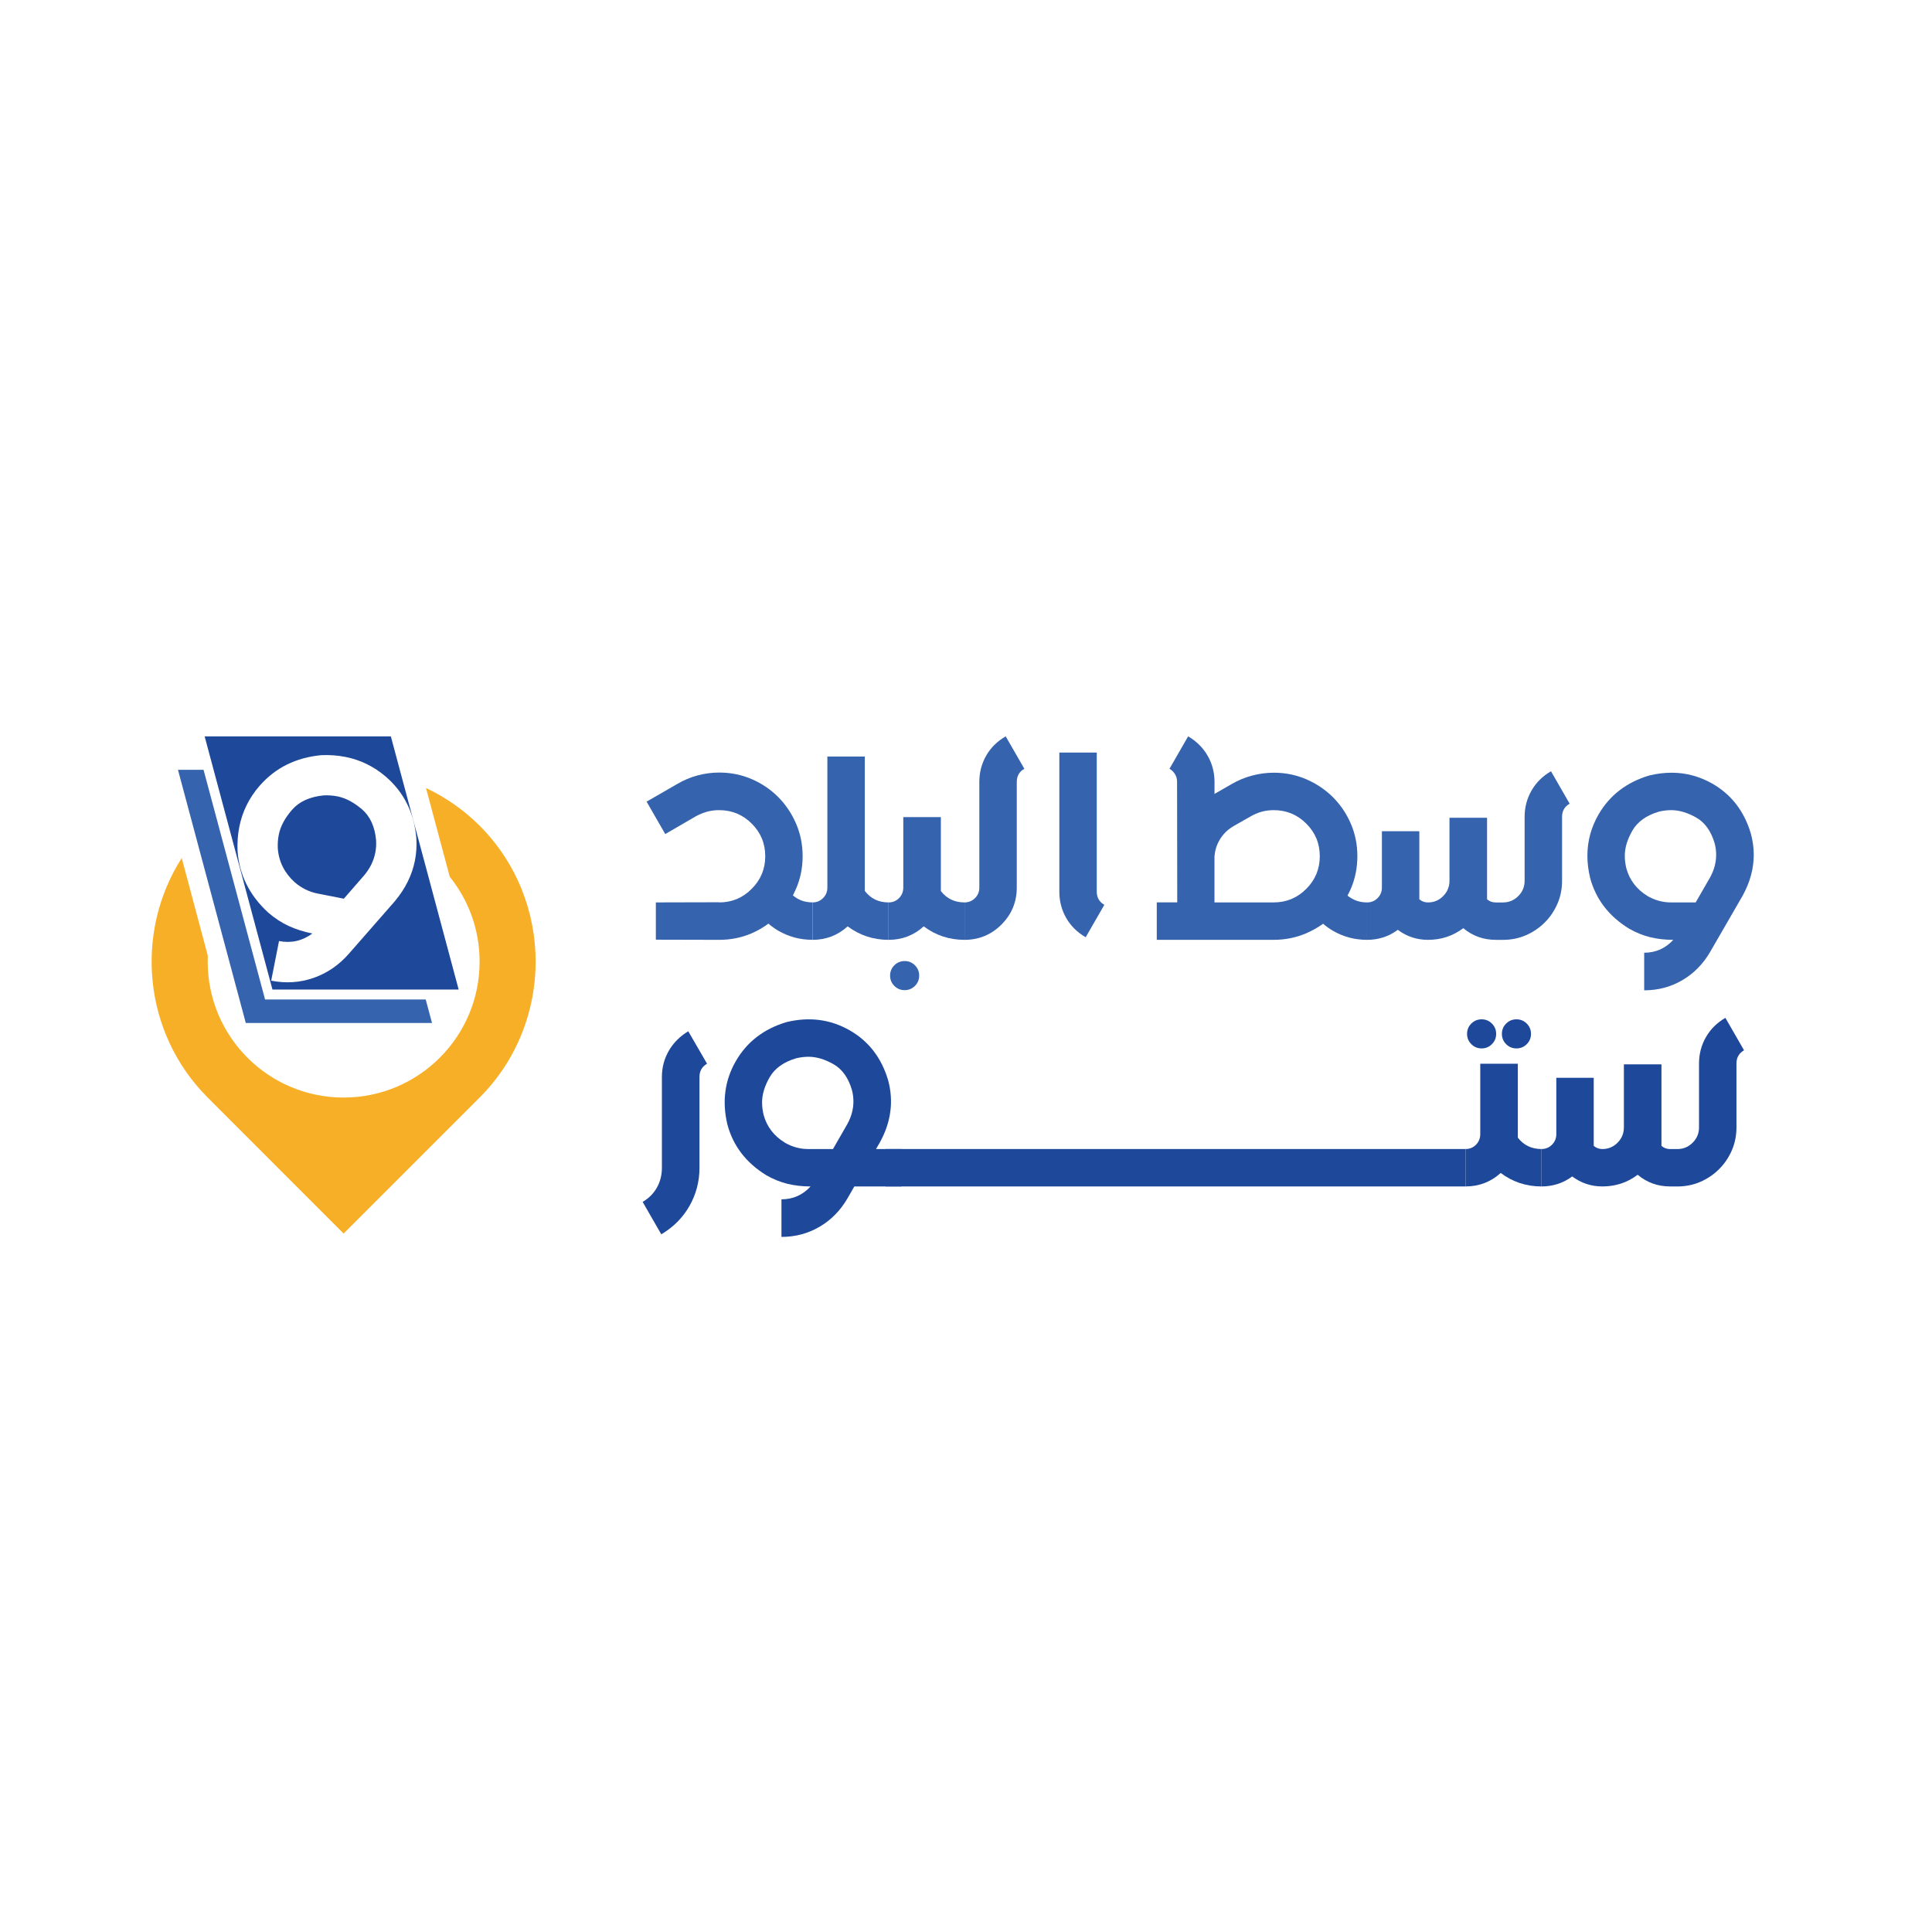
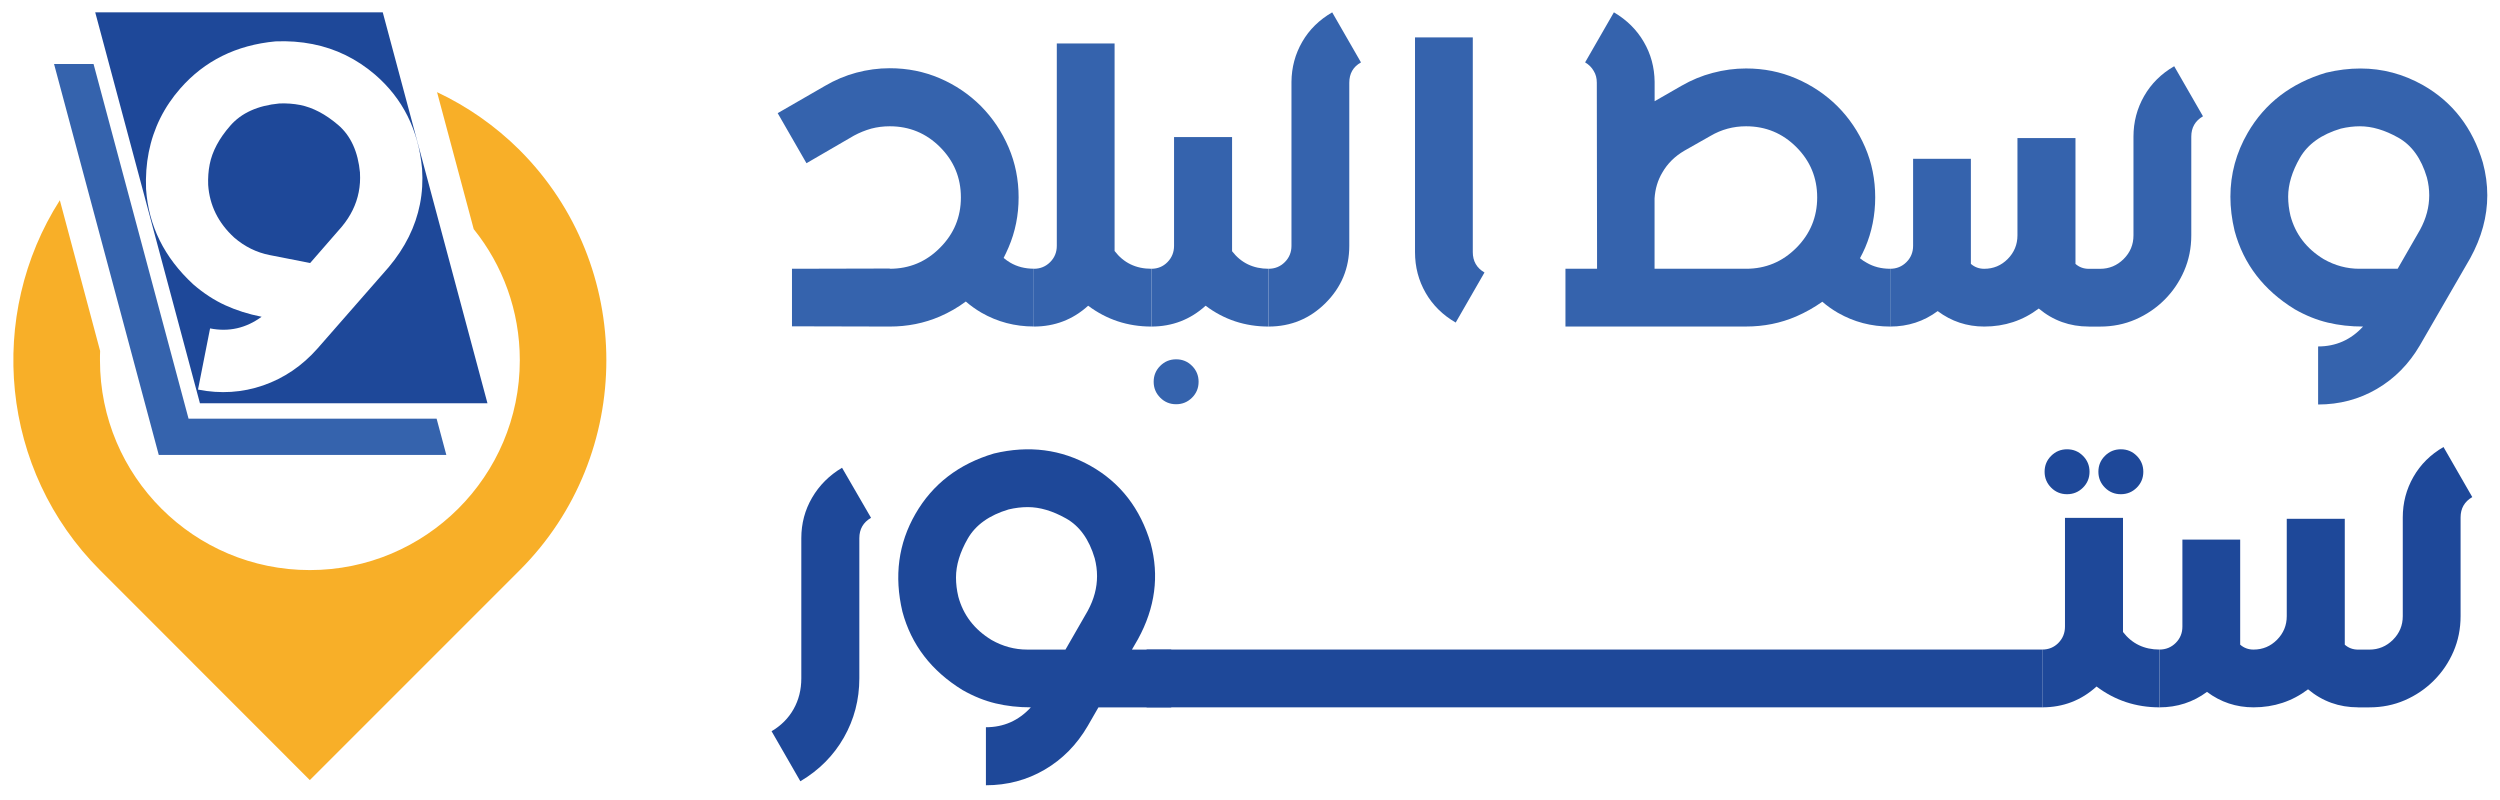
- <svg xmlns="http://www.w3.org/2000/svg" id="Layer_1" data-name="Layer 1" viewBox="0 0 1000 1000">
+ <svg xmlns="http://www.w3.org/2000/svg" id="Layer_1" data-name="Layer 1" viewBox="74 377 838 268">
  <defs>
    <style>
      .cls-1, .cls-2, .cls-3 {
        fill-rule: evenodd;
      }

      .cls-1, .cls-4 {
        fill: #3563ad;
      }

      .cls-2, .cls-5 {
        fill: #1e4899;
      }

      .cls-3 {
        fill: #f8af28;
      }
    </style>
  </defs>
  <path class="cls-3" d="M248.24,427.37h0c38.68,38.73,38.68,102.05,0,140.73l-70.39,70.39-70.34-70.39c-33.52-33.52-38.03-85.49-13.45-123.98l13.5,50.52c-.05,1-.05,2.06-.05,3.11,0,38.88,31.51,70.34,70.34,70.34s70.39-31.46,70.39-70.34c0-16.66-5.77-31.91-15.45-43.95l-12.29-45.91c10.03,4.72,19.47,11.24,27.74,19.47h0Z" />
  <polygon class="cls-1" points="92.12 398.46 105.36 398.46 137.2 517.33 220.35 517.33 223.61 529.5 127.22 529.5 92.12 398.46" />
  <path class="cls-2" d="M194.66,434.96c.13,2.2,0,4.36-.42,6.45-.81,4.14-2.69,7.98-5.62,11.52l-10.66,12.24-13.56-2.67c-4.41-.87-8.38-2.83-11.9-5.87-5.33-4.89-8.24-10.76-8.72-17.62-.09-2.42.07-4.74.51-6.94.86-4.35,3.16-8.67,6.9-12.94,3.73-4.28,9.23-6.76,16.47-7.45,2.42-.09,4.74.08,6.94.51,4.25.84,8.49,3.07,12.73,6.68,4.24,3.62,6.69,8.98,7.35,16.1Z" />
  <path class="cls-2" d="M202.3,381.14h-96.38l35.1,131.04h96.38l-35.1-131.04ZM204.33,466.51l-23.86,27.26c-5.16,5.85-11.25,9.99-18.26,12.42-7.01,2.42-14.29,2.89-21.84,1.4l4.05-20.51c6.28,1.24,12.04-.06,17.27-3.9-4.41-.87-8.48-2.16-12.21-3.87-3.73-1.71-7.31-4.05-10.73-7.02-9.69-8.96-14.95-19.59-15.79-31.9-.17-4.33.12-8.45.9-12.37,1.58-7.99,5.1-15.12,10.58-21.37,8.13-9.28,18.77-14.54,31.9-15.78,4.33-.18,8.48.13,12.45.91,7.77,1.53,14.75,4.95,20.92,10.23,9.3,8.02,14.56,18.54,15.77,31.56.28,4.07.05,8.03-.72,11.89-1.48,7.5-4.96,14.52-10.43,21.05Z" />
  <g>
    <path class="cls-4" d="M397.74,478.07c-2.67,1.99-5.57,3.66-8.71,5.02-5.23,2.25-10.82,3.37-16.78,3.37l-32.78-.08v-19.29l32.78-.08v.08c6.59,0,12.21-2.35,16.86-7.06,4.65-4.65,6.98-10.27,6.98-16.86s-2.33-12.21-6.98-16.86c-4.65-4.65-10.27-6.98-16.86-6.98-2.14,0-4.21.26-6.2.78-2.04.58-3.97,1.36-5.8,2.35l-15.92,9.25-9.65-16.78,15.92-9.18c3.29-1.93,6.77-3.4,10.43-4.39,3.71-.99,7.45-1.49,11.21-1.49,5.96,0,11.55,1.13,16.78,3.37,5.23,2.25,9.83,5.36,13.8,9.33,3.92,3.97,7.01,8.58,9.25,13.8,2.25,5.23,3.37,10.82,3.37,16.78s-1.12,11.55-3.37,16.78c-.52,1.2-1.07,2.38-1.65,3.53.68.58,1.41,1.1,2.2,1.57,2.3,1.36,4.94,2.04,7.92,2.04v19.37c-6.33,0-12.18-1.54-17.57-4.63-1.88-1.1-3.64-2.35-5.25-3.76Z" />
    <path class="cls-4" d="M438.75,479.48c-5.13,4.65-11.19,6.98-18.19,6.98v-19.37c2.14,0,3.96-.74,5.45-2.23,1.49-1.49,2.23-3.31,2.23-5.45v-67.84h19.37v69.56c3.03,3.97,7.14,5.96,12.31,5.96v19.37c-7.9,0-14.95-2.33-21.17-6.98Z" />
    <path class="cls-4" d="M478.12,479.48c-5.13,4.65-11.19,6.98-18.19,6.98v-19.37c2.14,0,3.95-.74,5.41-2.23,1.46-1.49,2.2-3.31,2.2-5.45v-36.47h19.45v38.27c3.03,3.92,7.11,5.88,12.23,5.88v19.37c-7.89,0-14.93-2.33-21.1-6.98ZM462.91,510.3c-1.46-1.46-2.2-3.24-2.2-5.33s.73-3.87,2.2-5.33c1.46-1.46,3.24-2.2,5.33-2.2s3.87.73,5.33,2.2c1.46,1.46,2.2,3.24,2.2,5.33s-.73,3.87-2.2,5.33c-1.46,1.46-3.24,2.2-5.33,2.2s-3.87-.73-5.33-2.2Z" />
    <path class="cls-4" d="M499.22,467.09c2.14,0,3.96-.74,5.45-2.23,1.49-1.49,2.23-3.31,2.23-5.45v-54.98c.05-4.86,1.25-9.33,3.61-13.41,2.35-4.08,5.7-7.37,10.04-9.88l9.65,16.78c-2.62,1.46-3.92,3.74-3.92,6.82v54.66c0,7.48-2.64,13.86-7.92,19.14-5.28,5.28-11.66,7.92-19.14,7.92v-19.37Z" />
    <path class="cls-4" d="M551.88,475.17c-2.38-4.13-3.57-8.68-3.57-13.65v-71.99h19.37v71.99c0,3.03,1.31,5.31,3.92,6.82l-9.65,16.78c-4.34-2.51-7.7-5.83-10.08-9.96Z" />
    <path class="cls-4" d="M697.47,463.56c.68.58,1.41,1.07,2.2,1.49,2.3,1.36,4.94,2.04,7.92,2.04v19.37c-6.33,0-12.18-1.54-17.57-4.63-1.88-1.1-3.61-2.33-5.18-3.69-2.72,1.93-5.65,3.58-8.78,4.94-5.23,2.25-10.82,3.37-16.78,3.37h-60.54v-19.37h10.59v-6.04c-.05-18.77-.08-37.54-.08-56.31,0-1.52-.34-2.82-1.02-3.92-.68-1.2-1.65-2.17-2.9-2.9l9.65-16.78c4.34,2.56,7.69,5.88,10.04,9.96,2.35,4.03,3.55,8.47,3.61,13.33v6.51l9.02-5.18c3.35-1.93,6.82-3.37,10.43-4.31,3.71-.99,7.45-1.49,11.21-1.49,5.96,0,11.55,1.12,16.78,3.37,5.23,2.25,9.83,5.33,13.8,9.25,3.97,3.97,7.08,8.58,9.33,13.8,2.25,5.23,3.37,10.82,3.37,16.78s-1.13,11.63-3.37,16.86c-.52,1.2-1.1,2.38-1.73,3.53ZM676.14,460.07c4.65-4.68,6.98-10.31,6.98-16.9s-2.33-12.21-6.98-16.86c-4.65-4.65-10.27-6.98-16.86-6.98-4.29,0-8.26,1.07-11.92,3.22l-8.71,4.94c-3.24,1.88-5.72,4.34-7.45,7.37-1.52,2.56-2.38,5.44-2.59,8.63v23.6h30.66c6.59,0,12.21-2.34,16.86-7.02Z" />
    <path class="cls-4" d="M774.17,486.46c-6.38,0-11.97-2.01-16.78-6.04-5.33,4.03-11.42,6.04-18.27,6.04-5.8,0-11.01-1.73-15.61-5.18-4.65,3.45-9.96,5.18-15.92,5.18v-19.37c2.14,0,3.96-.74,5.45-2.23,1.49-1.49,2.23-3.31,2.23-5.45v-29.17h19.37v35.21c1.26,1.1,2.75,1.65,4.47,1.65,3.08,0,5.71-1.1,7.88-3.29,2.17-2.2,3.26-4.84,3.26-7.92v-32.62h19.45v42.19c1.25,1.1,2.74,1.65,4.47,1.65h3.76c3.08,0,5.72-1.1,7.92-3.29s3.29-4.84,3.29-7.92v-33.09c0-4.91,1.19-9.45,3.57-13.61,2.38-4.16,5.74-7.49,10.08-10l9.65,16.78c-2.62,1.52-3.92,3.79-3.92,6.82v33.09c0,4.24-.8,8.2-2.39,11.88-1.6,3.69-3.79,6.93-6.59,9.72s-6.04,4.99-9.72,6.59c-3.69,1.6-7.65,2.39-11.88,2.39h-3.76Z" />
    <path class="cls-4" d="M851.03,493.13c5.96,0,10.98-2.22,15.06-6.67-4.18,0-8.13-.44-11.84-1.33-3.71-.89-7.4-2.38-11.06-4.47-10.46-6.43-17.17-15.19-20.15-26.27-.94-3.92-1.41-7.74-1.41-11.45,0-7.58,1.93-14.72,5.8-21.41,5.75-9.93,14.51-16.65,26.27-20.16,3.92-.94,7.76-1.41,11.53-1.41,7.37,0,14.35,1.86,20.94,5.57,9.93,5.65,16.63,14.3,20.08,25.96.99,3.66,1.49,7.32,1.49,10.98,0,7.11-1.91,14.14-5.73,21.1l-16.86,29.17c-3.66,6.27-8.47,11.15-14.43,14.63-5.96,3.48-12.52,5.22-19.69,5.22v-19.45ZM885.22,453.99c2.04-3.76,3.06-7.61,3.06-11.53,0-1.99-.26-3.97-.78-5.96-1.88-6.38-5.09-10.83-9.61-13.37-4.52-2.54-8.8-3.8-12.82-3.8-2.09,0-4.23.26-6.43.78-6.48,1.93-11.05,5.19-13.69,9.76-2.64,4.58-3.96,8.93-3.96,13.06,0,2.09.26,4.24.78,6.43,1.67,6.17,5.38,11.01,11.14,14.51,3.76,2.14,7.74,3.22,11.92,3.22h12.86l7.53-13.1Z" />
    <path class="cls-5" d="M332.64,622.1c3.19-1.88,5.65-4.35,7.37-7.41,1.73-3.06,2.59-6.5,2.59-10.31v-46.98c0-4.91,1.2-9.44,3.61-13.57,2.4-4.13,5.75-7.48,10.04-10.04l9.72,16.78c-2.61,1.52-3.92,3.79-3.92,6.82v46.98c0,7.16-1.73,13.78-5.18,19.84-3.45,6.06-8.31,10.95-14.59,14.67l-9.65-16.78Z" />
    <path class="cls-5" d="M442.2,614.1l-3.61,6.27c-3.66,6.27-8.47,11.15-14.43,14.63-5.96,3.48-12.52,5.22-19.68,5.22v-19.45c5.96,0,10.98-2.22,15.06-6.67-4.18,0-8.13-.44-11.84-1.33-3.71-.89-7.4-2.38-11.06-4.47-10.46-6.43-17.18-15.19-20.15-26.27-2.82-11.92-1.36-22.86,4.39-32.82,5.75-9.96,14.51-16.69,26.27-20.19,11.76-2.82,22.6-1.42,32.51,4.2,9.91,5.62,16.59,14.26,20.04,25.92,2.93,10.87,1.52,21.57-4.23,32.07l-2.04,3.53h13.17v19.37h-24.39ZM438.67,581.64c2.04-3.76,3.06-7.61,3.06-11.53,0-1.99-.26-3.97-.78-5.96-1.88-6.38-5.09-10.83-9.61-13.37-4.52-2.54-8.8-3.8-12.82-3.8-2.09,0-4.24.26-6.43.78-6.48,1.93-11.04,5.19-13.68,9.76-2.64,4.58-3.96,8.93-3.96,13.06,0,2.09.26,4.24.78,6.43,1.67,6.17,5.38,11.01,11.14,14.51,3.76,2.14,7.74,3.22,11.92,3.22h12.86l7.53-13.1Z" />
    <path class="cls-5" d="M758.57,614.1h-300.23v-19.37h300.23v19.37Z" />
    <path class="cls-5" d="M776.76,607.12c-5.13,4.65-11.19,6.98-18.19,6.98v-19.37c2.14,0,3.95-.74,5.41-2.23,1.46-1.49,2.2-3.31,2.2-5.45v-36.47h19.45v38.27c3.03,3.92,7.11,5.88,12.23,5.88v19.37c-7.89,0-14.93-2.33-21.1-6.98ZM761.55,540.46c-1.46-1.46-2.2-3.24-2.2-5.33s.73-3.87,2.2-5.33c1.46-1.46,3.24-2.2,5.33-2.2s3.87.73,5.33,2.2c1.46,1.46,2.2,3.24,2.2,5.33s-.73,3.87-2.2,5.33-3.24,2.2-5.33,2.2-3.87-.73-5.33-2.2ZM779.58,540.46c-1.46-1.46-2.2-3.24-2.2-5.33s.73-3.87,2.2-5.33c1.46-1.46,3.24-2.2,5.33-2.2s3.87.73,5.33,2.2c1.46,1.46,2.2,3.24,2.2,5.33s-.73,3.87-2.2,5.33-3.24,2.2-5.33,2.2-3.87-.73-5.33-2.2Z" />
    <path class="cls-5" d="M864.44,614.1c-6.38,0-11.97-2.01-16.78-6.04-5.33,4.03-11.42,6.04-18.27,6.04-5.8,0-11.01-1.73-15.61-5.18-4.65,3.45-9.96,5.18-15.92,5.18v-19.37c2.14,0,3.96-.74,5.45-2.23,1.49-1.49,2.23-3.31,2.23-5.45v-29.17h19.37v35.21c1.26,1.1,2.75,1.65,4.47,1.65,3.08,0,5.71-1.1,7.88-3.29,2.17-2.2,3.26-4.84,3.26-7.92v-32.62h19.45v42.19c1.25,1.1,2.74,1.65,4.47,1.65h3.76c3.08,0,5.72-1.1,7.92-3.29,2.2-2.2,3.29-4.84,3.29-7.92v-33.09c0-4.91,1.19-9.45,3.57-13.61,2.38-4.16,5.74-7.49,10.08-10l9.65,16.78c-2.62,1.52-3.92,3.79-3.92,6.82v33.09c0,4.24-.8,8.2-2.39,11.88-1.6,3.69-3.79,6.93-6.59,9.72-2.8,2.8-6.04,4.99-9.72,6.59-3.69,1.6-7.65,2.39-11.88,2.39h-3.76Z" />
  </g>
</svg>
